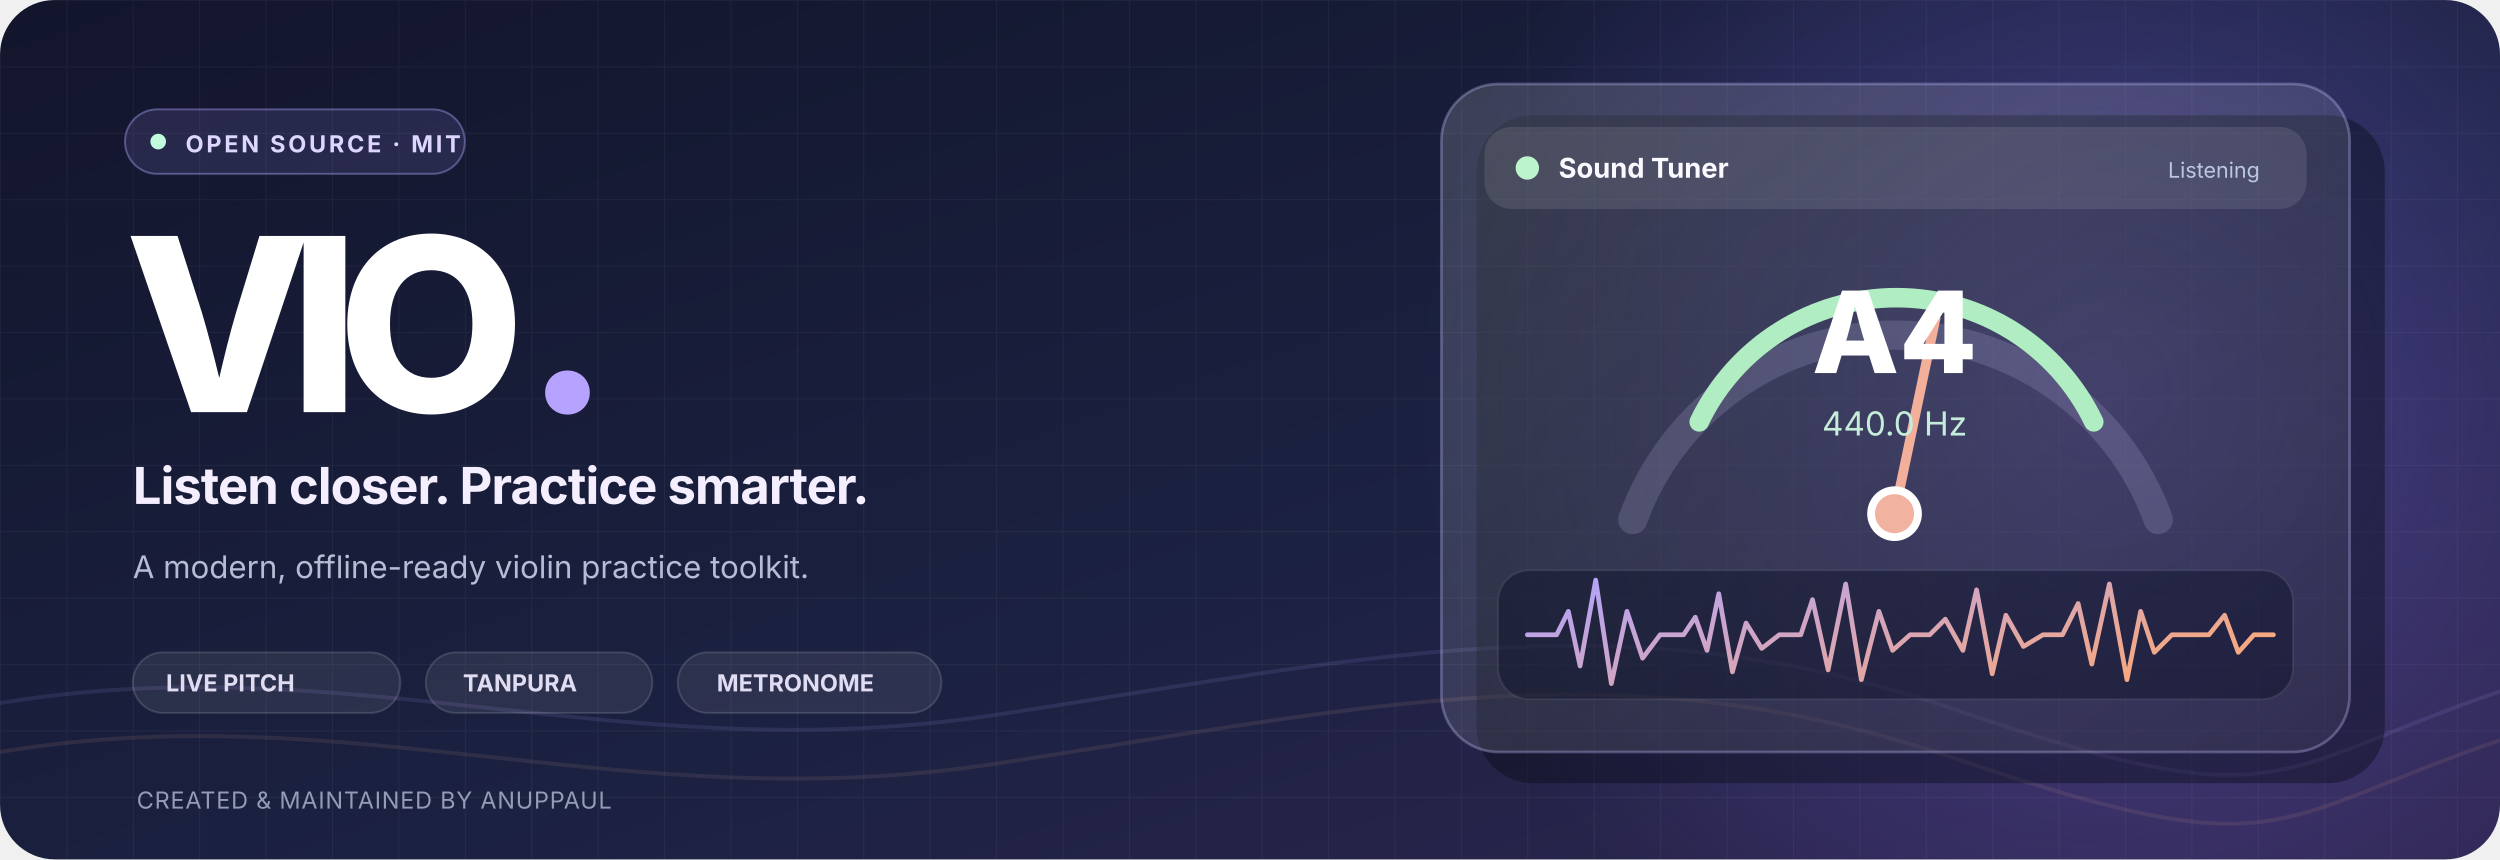
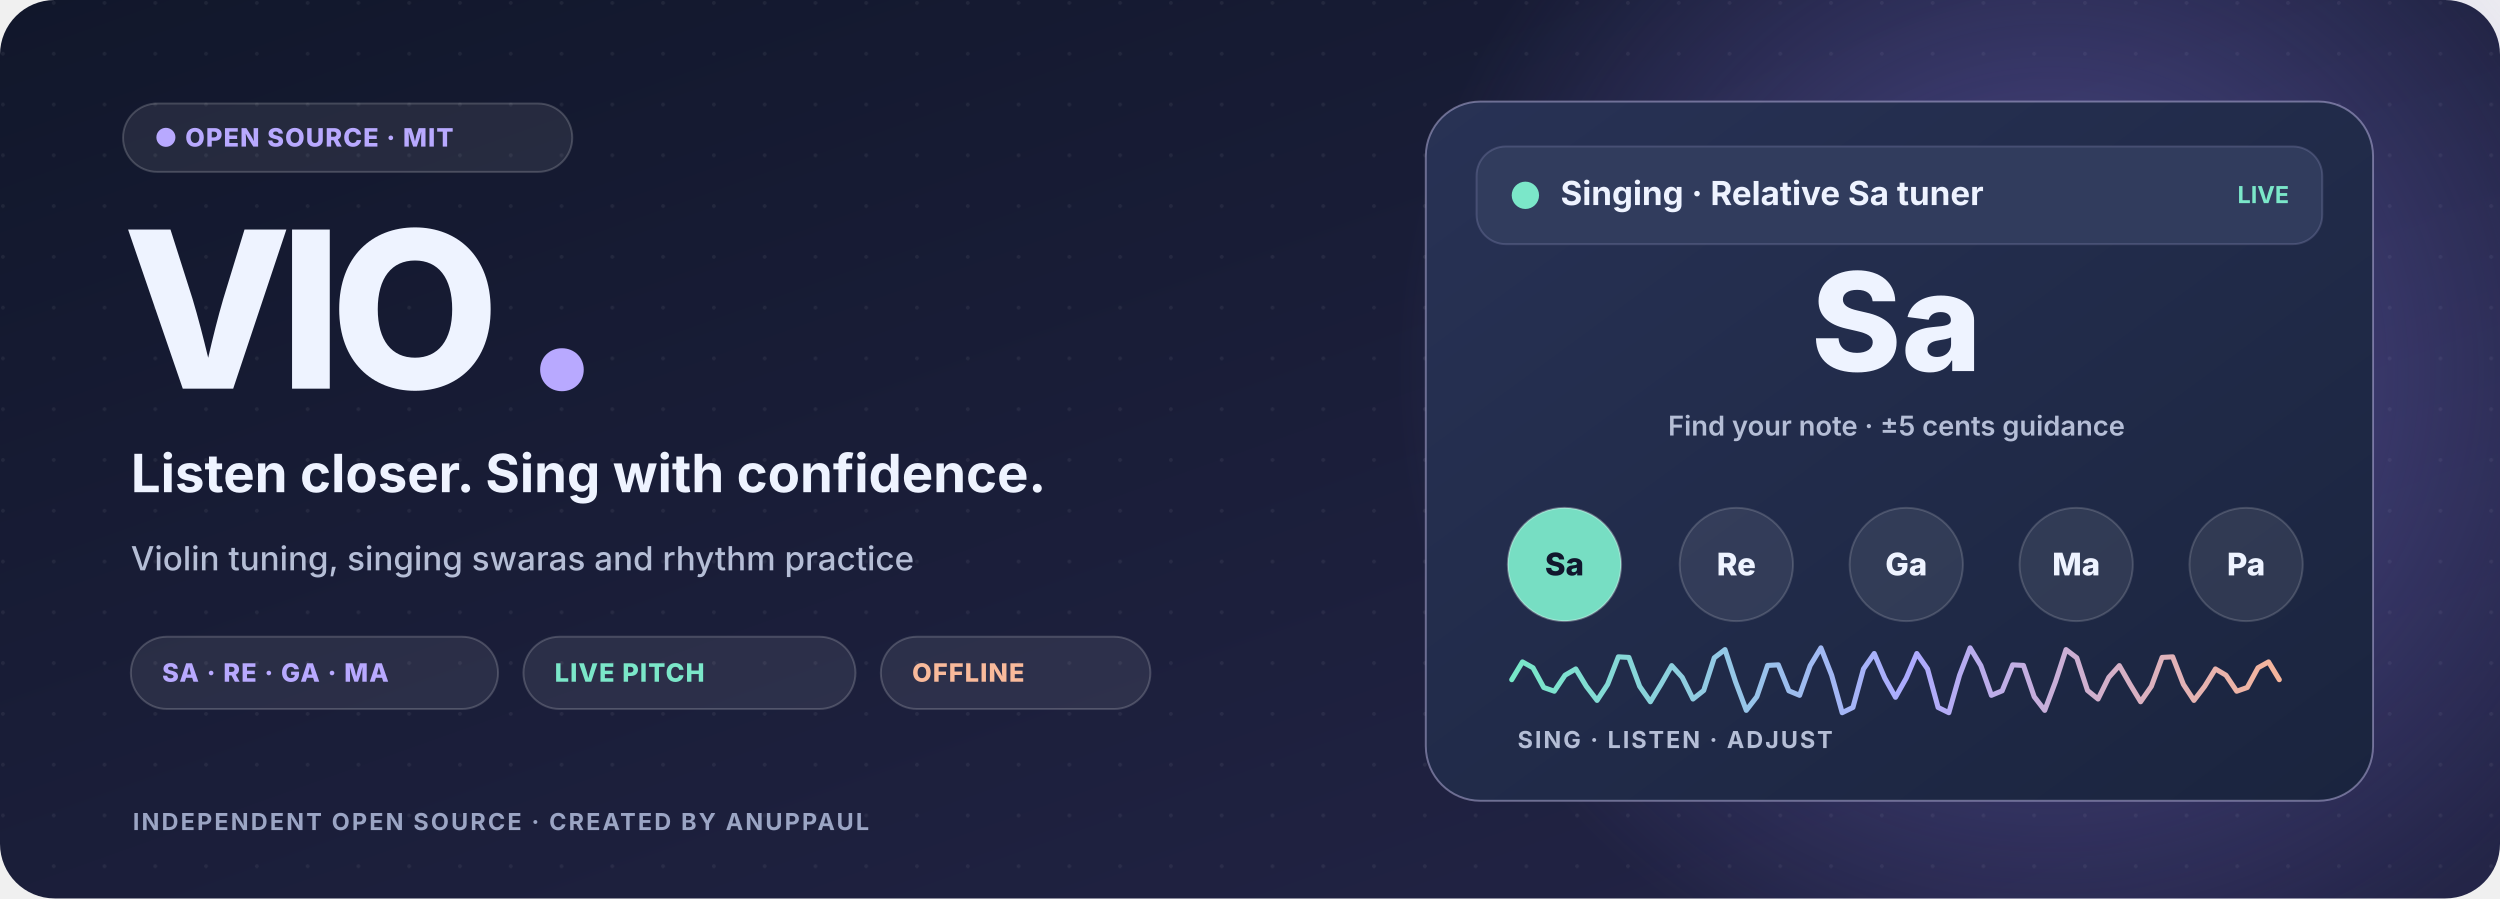
- <svg xmlns="http://www.w3.org/2000/svg" width="1280" height="440" viewBox="0 0 1280 440" role="img" aria-labelledby="title desc">
+ <svg xmlns="http://www.w3.org/2000/svg" width="1280" height="460" viewBox="0 0 1280 460" role="img" aria-labelledby="svgTitle svgDesc">
  <defs>
-     <linearGradient id="bg" x1="0" y1="0" x2="1" y2="1">
-       <stop stop-color="#12152B" />
-       <stop offset=".58" stop-color="#1B2141" />
-       <stop offset="1" stop-color="#302651" />
+     <linearGradient id="page" x1="0" x2="1" y1="0" y2="1">
+       <stop stop-color="#11172B" />
+       <stop offset="1" stop-color="#242548" />
    </linearGradient>
-     <linearGradient id="violet" x1="0" x2="1" y1="0" y2=".5">
-       <stop stop-color="#AFA3FF" />
-       <stop offset="1" stop-color="#F5A882" />
+     <linearGradient id="card" x1="0" x2="1" y1="0" y2="1">
+       <stop stop-color="#283255" />
+       <stop offset="1" stop-color="#1A243E" />
    </linearGradient>
-     <linearGradient id="card" x1="0" y1="0" x2="1" y2="1">
-       <stop stop-color="#FFFFFF" stop-opacity=".16" />
-       <stop offset="1" stop-color="#FFFFFF" stop-opacity=".055" />
+     <linearGradient id="featured" x1="0" x2="1" y1="0" y2="1">
+       <stop stop-color="#29315A" />
+       <stop offset="1" stop-color="#312A53" />
+     </linearGradient>
+     <linearGradient id="wave" x1="0" x2="1" y1="0" y2="0">
+       <stop stop-color="#77E9C8" />
+       <stop offset=".52" stop-color="#ADABFF" />
+       <stop offset="1" stop-color="#F6B59B" />
    </linearGradient>
    <radialGradient id="glow">
-       <stop stop-color="#8D76FF" stop-opacity=".38" />
-       <stop offset="1" stop-color="#8D76FF" stop-opacity="0" />
+       <stop stop-color="#8A7EEB" stop-opacity=".48" />
+       <stop offset="1" stop-color="#8A7EEB" stop-opacity="0" />
    </radialGradient>
-     <pattern id="grid" width="34" height="34" patternUnits="userSpaceOnUse">
-       <path d="M34 0H0V34" fill="none" stroke="#FFFFFF" stroke-opacity=".045" />
+     <pattern id="dots" width="26" height="26" patternUnits="userSpaceOnUse">
+       <circle cx="1.5" cy="1.5" r="1" fill="#FFFFFF" fill-opacity=".055" />
    </pattern>
-     <clipPath id="round">
-       <rect width="1280" height="440" rx="28" />
-     </clipPath>
  </defs>
-   <g clip-path="url(#round)">
-     <rect width="1280" height="440" fill="url(#bg)" />
-     <rect width="1280" height="440" fill="url(#grid)" />
-     <circle cx="1075" cy="200" r="350" fill="url(#glow)" />
-     <path d="M0 360C180 330 320 395 510 366S830 305 1000 363 1160 395 1280 354" fill="none" stroke="#B0A1FF" stroke-opacity=".12" stroke-width="2" />
-     <path d="M0 385C180 355 320 420 510 391S830 330 1000 388 1160 420 1280 379" fill="none" stroke="#F4AC95" stroke-opacity=".10" stroke-width="2" />
-     <g font-family="Inter,Segoe UI,Arial,sans-serif">
-       <rect x="64" y="56" width="174" height="33" rx="16.5" fill="#AAA0FF" fill-opacity=".13" stroke="#B3A9FF" stroke-opacity=".4" />
-       <circle cx="81" cy="72.5" r="4" fill="#C2FADE" />
-       <text x="95" y="78" font-size="12" font-weight="700" fill="#DDD7FF" letter-spacing="1.4">OPEN SOURCE · MIT</text>
-       <text x="64" y="211" font-size="124" font-weight="800" fill="#FFFFFF" letter-spacing="-11">VIO<tspan fill="#B6A3FF">.</tspan>
-       </text>
-       <text x="68" y="258" font-size="26" font-weight="650" fill="#F4EEFF" letter-spacing="-.5">Listen closer. Practice smarter.</text>
-       <text x="68" y="296" font-size="16" fill="#B7BCD4">A modern, offline-ready violin practice toolkit.</text>
-       <g font-size="12" font-weight="650" fill="#E0DDF3">
-         <rect x="68" y="334" width="137" height="31" rx="15.5" fill="#FFFFFF" fill-opacity=".08" stroke="#FFFFFF" stroke-opacity=".14" />
-         <text x="85" y="354">LIVE PITCH</text>
-         <rect x="218" y="334" width="116" height="31" rx="15.5" fill="#FFFFFF" fill-opacity=".08" stroke="#FFFFFF" stroke-opacity=".14" />
-         <text x="237" y="354">TANPURA</text>
-         <rect x="347" y="334" width="135" height="31" rx="15.5" fill="#FFFFFF" fill-opacity=".08" stroke="#FFFFFF" stroke-opacity=".14" />
-         <text x="367" y="354">METRONOME</text>
-       </g>
-       <text x="70" y="414" font-size="12" fill="#949BB8" letter-spacing=".4">CREATED &amp; MAINTAINED BY ANUPPAUL</text>
-     </g>
-     <g transform="translate(738 43)">
-       <rect x="18" y="16" width="465" height="342" rx="29" fill="#060914" opacity=".40" />
-       <rect x="0" y="0" width="465" height="342" rx="29" fill="url(#card)" stroke="#C9C2FF" stroke-opacity=".32" stroke-width="1.4" />
-       <rect x="22" y="22" width="421" height="42" rx="14" fill="#FFFFFF" fill-opacity=".10" />
-       <circle cx="44" cy="43" r="6" fill="#BBF4CD" />
-       <text x="60" y="48" font-size="14" font-weight="700" fill="#FAF9FF" font-family="Inter,Segoe UI,Arial,sans-serif">Sound Tuner</text>
-       <text x="372" y="48" font-size="11" fill="#BCC8E1" font-family="Inter,Segoe UI,Arial,sans-serif">Listening</text>
-       <path d="M98 223A143 143 0 0 1 367 223" fill="none" stroke="#BDB5E4" stroke-opacity=".2" stroke-width="15" stroke-linecap="round" />
-       <path d="M132 173A112 112 0 0 1 334 173" fill="none" stroke="#B0EDC2" stroke-width="10" stroke-linecap="round" />
-       <path d="M232 220L253 120" stroke="#F2B09B" stroke-width="5" stroke-linecap="round" />
-       <circle cx="232" cy="220" r="12" fill="#F1B29F" stroke="#FFFFFF" stroke-width="4" />
-       <text x="232" y="148" text-anchor="middle" font-size="58" font-weight="800" fill="#FFFFFF" font-family="Inter,Segoe UI,Arial,sans-serif">A4</text>
-       <text x="232" y="180" text-anchor="middle" font-size="17" fill="#C5EEDA" font-family="Inter,Segoe UI,Arial,sans-serif">440.0 Hz</text>
-       <rect x="29" y="249" width="407" height="66" rx="16" fill="#070C22" fill-opacity=".40" stroke="#FFFFFF" stroke-opacity=".08" />
-       <path d="M44 282H59L65 270L71 298L79 254L87 307L95 270L103 294L112 282L124 282L130 273L136 290L142 261L149 301L156 276L164 289L173 282H184L190 264L198 300L207 256L215 305L224 270L231 290L240 282H250L258 274L267 290L274 259L282 302L289 272L298 288L308 282H318L326 266L333 297L342 256L351 305L358 270L365 291L374 282H393L401 272L408 291L416 282H426" fill="none" stroke="url(#violet)" stroke-width="2.4" stroke-linejoin="round" stroke-linecap="round" />
-     </g>
-   </g>
+   <rect width="1280" height="460" rx="28" fill="url(#page)" />
+   <rect width="1280" height="460" rx="28" fill="url(#dots)" />
+   <circle cx="1050" cy="190" r="335" fill="url(#glow)" />
+   <rect x="63" y="53" width="230" height="35" rx="17.5" fill="#FFFFFF" fill-opacity=".075" stroke="#FFFFFF" stroke-opacity=".18" />
+   <text x="79" y="75.05" font-family="Inter,Segoe UI,Arial,sans-serif" font-size="13" fill="#B8A9FF" font-weight="780" letter-spacing=".55">●  OPEN SOURCE · MIT</text>
+   <text x="63" y="199" font-family="Inter,Segoe UI,Arial,sans-serif" font-size="112" fill="#EEF3FF" font-weight="840" letter-spacing="-6">VIO</text>
+   <text x="267" y="199" font-family="Inter,Segoe UI,Arial,sans-serif" font-size="111" fill="#B8A9FF" font-weight="850">.</text>
+   <text x="67" y="252" font-family="Inter,Segoe UI,Arial,sans-serif" font-size="27" fill="#EEF3FF" font-weight="735">Listen closer. Sing with confidence.</text>
+   <text x="67" y="292" font-family="Inter,Segoe UI,Arial,sans-serif" font-size="17" fill="#B5BED6" font-weight="530">Violin tuning, singing swaras and rhythm practice</text>
+   <rect x="67" y="326" width="188" height="37" rx="18.5" fill="#FFFFFF" fill-opacity=".075" stroke="#FFFFFF" stroke-opacity=".18" />
+   <text x="83" y="349.05" font-family="Inter,Segoe UI,Arial,sans-serif" font-size="13" fill="#B8A9FF" font-weight="780" letter-spacing=".55">SA · RE · GA · MA</text>
+   <rect x="268" y="326" width="170" height="37" rx="18.5" fill="#FFFFFF" fill-opacity=".075" stroke="#FFFFFF" stroke-opacity=".18" />
+   <text x="284" y="349.05" font-family="Inter,Segoe UI,Arial,sans-serif" font-size="13" fill="#7BE7C9" font-weight="780" letter-spacing=".55">LIVE PITCH</text>
+   <rect x="451" y="326" width="138" height="37" rx="18.5" fill="#FFFFFF" fill-opacity=".075" stroke="#FFFFFF" stroke-opacity=".18" />
+   <text x="467" y="349.05" font-family="Inter,Segoe UI,Arial,sans-serif" font-size="13" fill="#F9BA9B" font-weight="780" letter-spacing=".55">OFFLINE</text>
+   <text x="68" y="425" font-family="Inter,Segoe UI,Arial,sans-serif" font-size="12" fill="#9BA5C4" font-weight="740" letter-spacing="1.1">INDEPENDENT OPEN SOURCE · CREATED BY ANUPPAUL</text>
+   <rect x="730" y="52" width="485" height="358" rx="28" fill="url(#card)" stroke="#D8D1FF" stroke-opacity=".42" />
+   <rect x="756" y="75" width="433" height="50" rx="15" fill="#313C5D" stroke="#B8B5E8" stroke-opacity=".2" />
+   <circle cx="781" cy="100" r="7" fill="#7BE7C9" />
+   <text x="799" y="105" font-family="Inter,Segoe UI,Arial,sans-serif" font-size="17" fill="#EEF3FF" font-weight="750">Singing · Relative Sa tuner</text>
+   <text x="1172" y="104" font-family="Inter,Segoe UI,Arial,sans-serif" font-size="12" fill="#7BE7C9" font-weight="740" text-anchor="end">LIVE</text>
+   <text x="971" y="190" font-family="Inter,Segoe UI,Arial,sans-serif" font-size="70" fill="#EEF3FF" font-weight="840" text-anchor="middle">Sa</text>
+   <text x="971" y="223" font-family="Inter,Segoe UI,Arial,sans-serif" font-size="14" fill="#B5BED6" font-weight="620" text-anchor="middle">Find your note · ±5 cents guidance</text>
+   <circle cx="801" cy="289" r="29" fill="#7BE7C9" fill-opacity=".95" stroke="#FFFFFF" stroke-opacity=".3" />
+   <text x="801" y="294.6" font-family="Inter,Segoe UI,Arial,sans-serif" font-size="16" fill="#11172D" font-weight="770" text-anchor="middle">Sa</text>
+   <circle cx="889" cy="289" r="29" fill="#FFFFFF" fill-opacity=".085" stroke="#FFFFFF" stroke-opacity=".16" />
+   <text x="889" y="294.6" font-family="Inter,Segoe UI,Arial,sans-serif" font-size="16" fill="#EEF3FF" font-weight="770" text-anchor="middle">Re</text>
+   <circle cx="976" cy="289" r="29" fill="#FFFFFF" fill-opacity=".085" stroke="#FFFFFF" stroke-opacity=".16" />
+   <text x="976" y="294.6" font-family="Inter,Segoe UI,Arial,sans-serif" font-size="16" fill="#EEF3FF" font-weight="770" text-anchor="middle">Ga</text>
+   <circle cx="1063" cy="289" r="29" fill="#FFFFFF" fill-opacity=".085" stroke="#FFFFFF" stroke-opacity=".16" />
+   <text x="1063" y="294.6" font-family="Inter,Segoe UI,Arial,sans-serif" font-size="16" fill="#EEF3FF" font-weight="770" text-anchor="middle">Ma</text>
+   <circle cx="1150" cy="289" r="29" fill="#FFFFFF" fill-opacity=".085" stroke="#FFFFFF" stroke-opacity=".16" />
+   <text x="1150" y="294.6" font-family="Inter,Segoe UI,Arial,sans-serif" font-size="16" fill="#EEF3FF" font-weight="770" text-anchor="middle">Pa</text>
+   <polyline points="774.0,348.0 779.5,338.9 784.9,341.9 790.4,352.0 795.8,353.9 801.3,345.7 806.8,342.5 812.2,351.4 817.7,358.6 823.1,350.4 828.6,336.3 834.0,336.6 839.5,351.4 845.0,359.3 850.4,350.4 855.9,340.8 861.3,346.8 866.8,357.9 872.3,353.5 877.7,336.8 883.2,332.6 888.6,349.1 894.1,363.7 899.5,356.7 905.0,340.7 910.5,340.4 915.9,353.7 921.4,356.0 926.8,340.8 932.3,331.7 937.8,345.7 943.2,364.9 948.7,362.2 954.1,342.5 959.6,334.6 965.0,347.2 970.5,357.0 976.0,347.2 981.4,334.6 986.9,342.5 992.3,362.2 997.8,364.9 1003.3,345.7 1008.7,331.7 1014.2,340.8 1019.6,356.0 1025.1,353.7 1030.5,340.4 1036.0,340.7 1041.5,356.7 1046.9,363.7 1052.4,349.1 1057.8,332.6 1063.3,336.8 1068.8,353.5 1074.2,357.9 1079.7,346.8 1085.1,340.8 1090.6,350.4 1096.0,359.3 1101.5,351.4 1107.0,336.6 1112.4,336.3 1117.9,350.4 1123.3,358.6 1128.8,351.4 1134.3,342.5 1139.7,345.7 1145.2,353.9 1150.6,352.0 1156.1,341.9 1161.5,338.9 1167.0,348.0" fill="none" stroke="url(#wave)" stroke-width="2.6" stroke-linejoin="round" stroke-linecap="round" />
+   <text x="777" y="383" font-family="Inter,Segoe UI,Arial,sans-serif" font-size="12" fill="#B5BED6" font-weight="720" letter-spacing="1">SING  ·  LISTEN  ·  ADJUST</text>
</svg>
